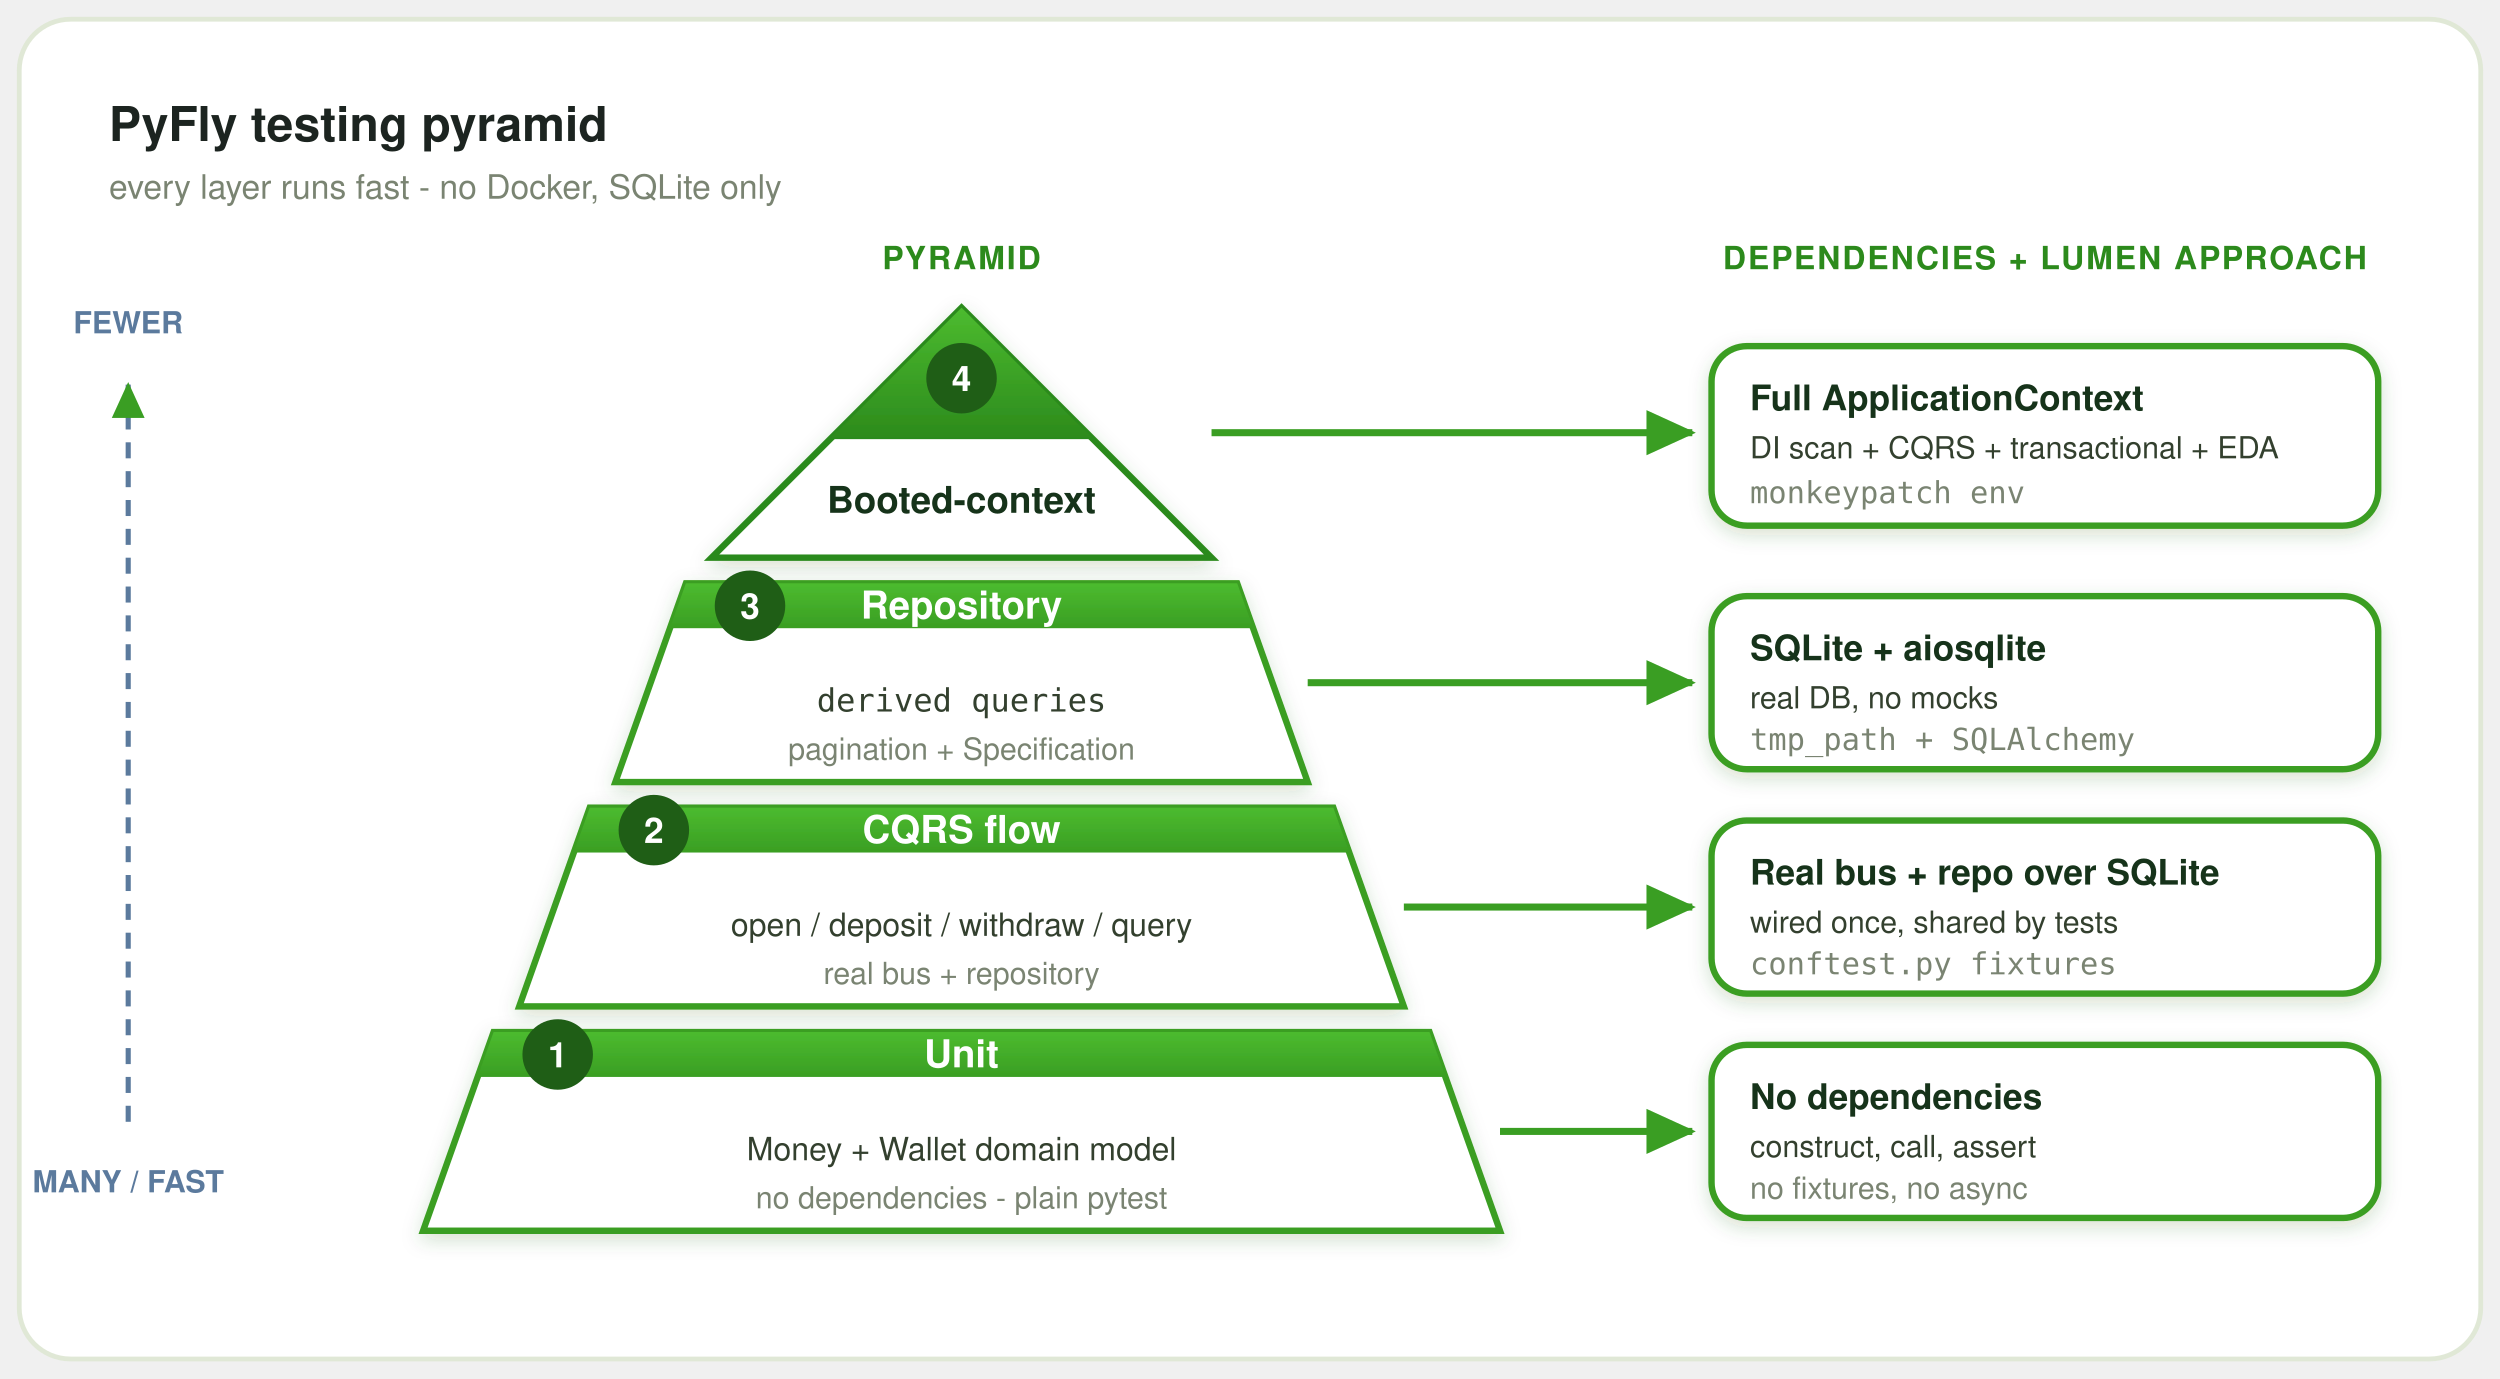
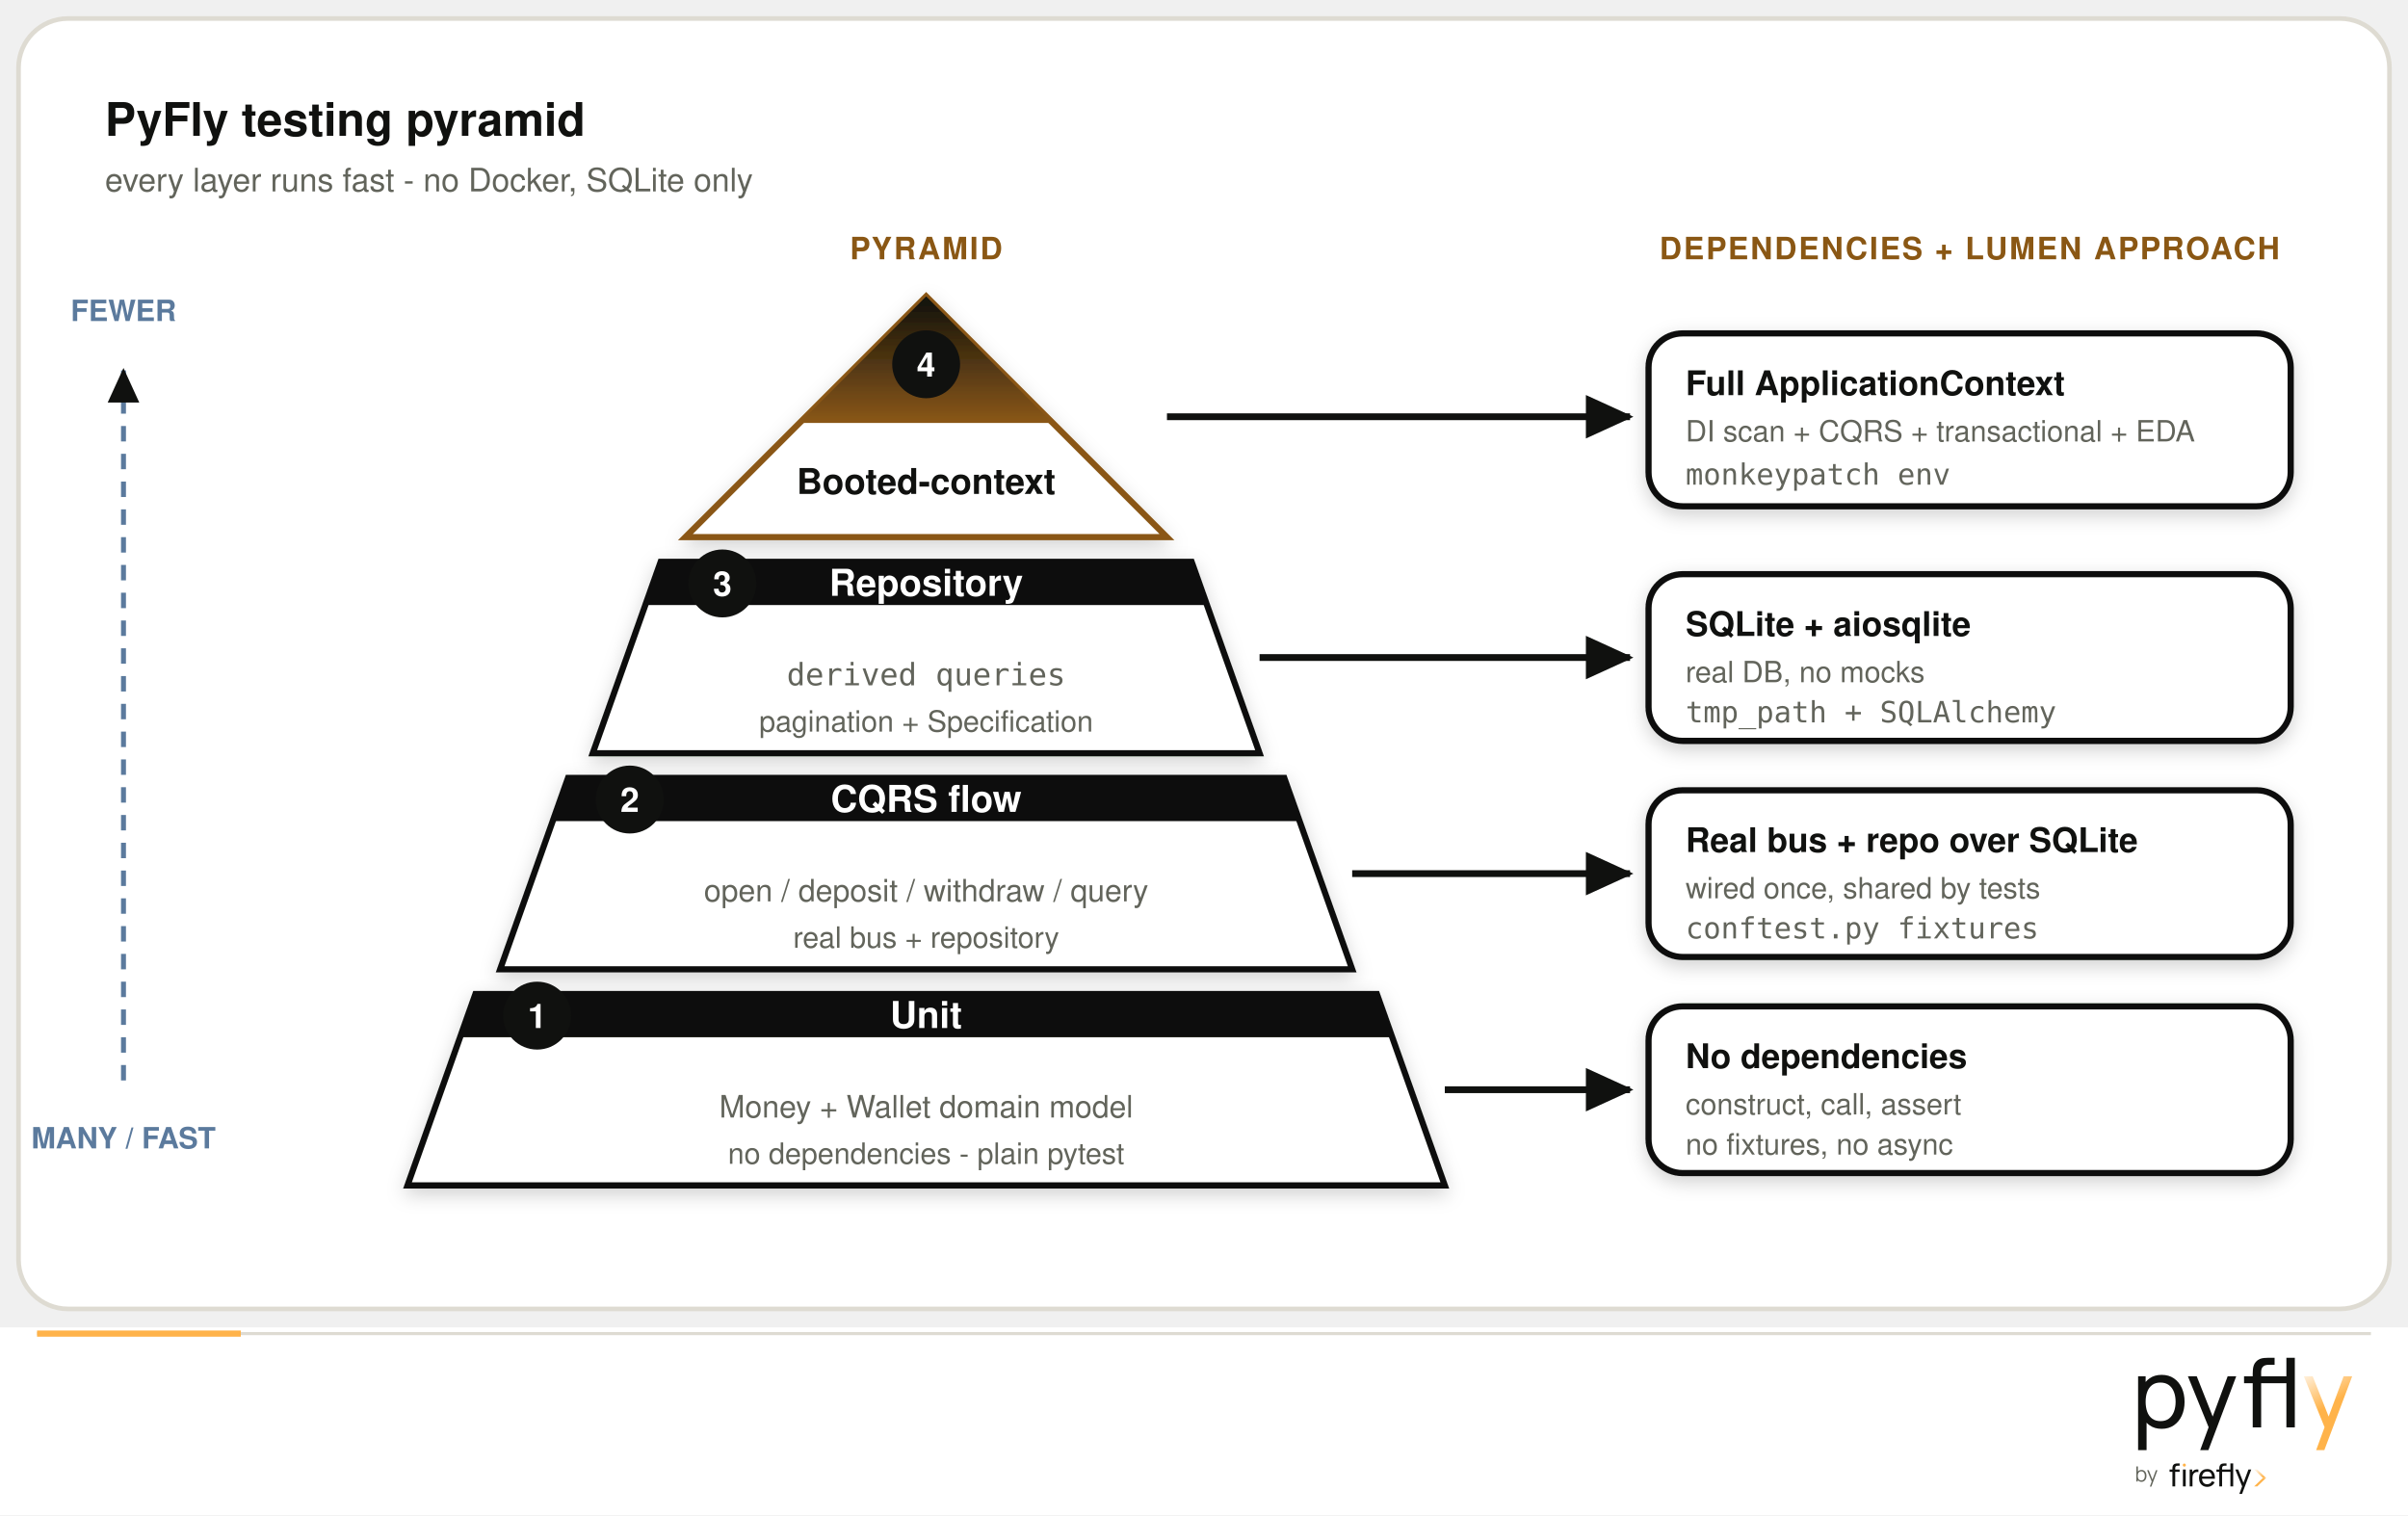
- <svg xmlns="http://www.w3.org/2000/svg" viewBox="0 0 780 430" role="img" aria-label="PyFly testing pyramid: a wide fast base of unit tests, then CQRS flow tests, then repository tests, with a booted-context integration test at the peak" font-family="-apple-system,Segoe UI,Helvetica,Arial,sans-serif">
+ <svg xmlns="http://www.w3.org/2000/svg" viewBox="0 0 780 490.84" role="img" aria-label="PyFly testing pyramid: a wide fast base of unit tests, then CQRS flow tests, then repository tests, with a booted-context integration test at the peak" font-family="-apple-system,Segoe UI,Helvetica,Arial,sans-serif" data-original-view-box="0 0 780 430">
  <defs>
    <linearGradient id="ts-head" x1="0" y1="0" x2="0" y2="1">
-       <stop offset="0" stop-color="#4cbb2f" />
-       <stop offset="1" stop-color="#3a9e23" />
+       <stop offset="0" stop-color="#10110f" />
+       <stop offset="1" stop-color="#10110f" />
    </linearGradient>
    <linearGradient id="ts-peak" x1="0" y1="0" x2="0" y2="1">
-       <stop offset="0" stop-color="#4cbb2f" />
-       <stop offset="1" stop-color="#2c8a1c" />
+       <stop offset="0" stop-color="#10110f" />
+       <stop offset="1" stop-color="#8a5714" />
    </linearGradient>
    <marker id="ts-fwd" markerWidth="9" markerHeight="9" refX="6.5" refY="3.2" orient="auto">
-       <path d="M0 0L7 3.2L0 6.4Z" fill="#3a9e23" />
+       <path d="M0 0L7 3.2L0 6.4Z" fill="#10110f" />
    </marker>
    <filter id="ts-sh" x="-20%" y="-20%" width="140%" height="160%">
-       <feDropShadow dx="0" dy="2" stdDeviation="3" flood-color="#1f5e16" flood-opacity="0.18" />
+       <feDropShadow dx="0" dy="2" stdDeviation="3" flood-color="#10110f" flood-opacity="0.18" />
    </filter>
  </defs>
-   <rect x="6" y="6" width="768" height="418" rx="16" fill="#ffffff" stroke="#e0e8d6" stroke-width="1.5" />
-   <text x="34" y="44" fill="#1c2420" font-size="15" font-weight="700">PyFly testing pyramid</text>
-   <text x="34" y="62" fill="#7a8472" font-size="10.5">every layer runs fast - no Docker, SQLite only</text>
+   <rect x="6" y="6" width="768" height="418" rx="16" fill="#ffffff" stroke="#dedbd2" stroke-width="1.5" />
+   <text x="34" y="44" fill="#10110f" font-size="15" font-weight="700">PyFly testing pyramid</text>
+   <text x="34" y="62" fill="#62645b" font-size="10.5">every layer runs fast - no Docker, SQLite only</text>
  <g>
    <line x1="40" y1="350" x2="40" y2="120" stroke="#5b7a9d" stroke-width="1.6" stroke-dasharray="5,4" marker-end="url(#ts-fwd)" />
    <text x="40" y="372" text-anchor="middle" fill="#5b7a9d" font-size="9.5" font-weight="700">MANY / FAST</text>
    <text x="40" y="104" text-anchor="middle" fill="#5b7a9d" font-size="9.5" font-weight="700">FEWER</text>
  </g>
  <g filter="url(#ts-sh)">
-     <path d="M300 96 L378 174 L222 174 Z" fill="#ffffff" stroke="#2c8a1c" stroke-width="2" />
+     <path d="M300 96 L378 174 L222 174 Z" fill="#ffffff" stroke="#8a5714" stroke-width="2" />
    <path d="M300 96 L341 137 L259 137 Z" fill="url(#ts-peak)" />
  </g>
-   <circle cx="300" cy="118" r="11" fill="#1f5e16" />
+   <circle cx="300" cy="118" r="11" fill="#10110f" />
  <text x="300" y="122" text-anchor="middle" fill="#ffffff" font-size="11" font-weight="700">4</text>
-   <text x="300" y="160" text-anchor="middle" fill="#16331a" font-size="11.5" font-weight="700">Booted-context</text>
+   <text x="300" y="160" text-anchor="middle" fill="#10110f" font-size="11.5" font-weight="700">Booted-context</text>
  <g filter="url(#ts-sh)">
-     <path d="M214 182 L386 182 L408 244 L192 244 Z" fill="#ffffff" stroke="#3a9e23" stroke-width="2" />
-     <path d="M214 182 L386 182 L391 196 L209 196 Z" fill="url(#ts-head)" />
+     <path d="M214 182 L386 182 L408 244 L192 244 Z" fill="#ffffff" stroke="#10110f" stroke-width="2" />
+     <path d="M214 182 L386 182 L391 196 L209 196 Z" fill="#10110f" />
  </g>
-   <circle cx="234" cy="189" r="11" fill="#1f5e16" />
+   <circle cx="234" cy="189" r="11" fill="#10110f" />
  <text x="234" y="193" text-anchor="middle" fill="#ffffff" font-size="11" font-weight="700">3</text>
  <text x="300" y="193" text-anchor="middle" fill="#ffffff" font-size="12" font-weight="700">Repository</text>
-   <text x="300" y="222" text-anchor="middle" fill="#33402e" font-size="10" font-family="ui-monospace,Menlo,monospace">derived queries</text>
-   <text x="300" y="237" text-anchor="middle" fill="#7a8472" font-size="9.5">pagination + Specification</text>
+   <text x="300" y="222" text-anchor="middle" fill="#62645b" font-size="10" font-family="ui-monospace,Menlo,monospace">derived queries</text>
+   <text x="300" y="237" text-anchor="middle" fill="#62645b" font-size="9.5">pagination + Specification</text>
  <g filter="url(#ts-sh)">
-     <path d="M184 252 L416 252 L438 314 L162 314 Z" fill="#ffffff" stroke="#3a9e23" stroke-width="2" />
-     <path d="M184 252 L416 252 L421 266 L179 266 Z" fill="url(#ts-head)" />
+     <path d="M184 252 L416 252 L438 314 L162 314 Z" fill="#ffffff" stroke="#10110f" stroke-width="2" />
+     <path d="M184 252 L416 252 L421 266 L179 266 Z" fill="#10110f" />
  </g>
-   <circle cx="204" cy="259" r="11" fill="#1f5e16" />
+   <circle cx="204" cy="259" r="11" fill="#10110f" />
  <text x="204" y="263" text-anchor="middle" fill="#ffffff" font-size="11" font-weight="700">2</text>
  <text x="300" y="263" text-anchor="middle" fill="#ffffff" font-size="12" font-weight="700">CQRS flow</text>
-   <text x="300" y="292" text-anchor="middle" fill="#33402e" font-size="10">open / deposit / withdraw / query</text>
-   <text x="300" y="307" text-anchor="middle" fill="#7a8472" font-size="9.5">real bus + repository</text>
+   <text x="300" y="292" text-anchor="middle" fill="#62645b" font-size="10">open / deposit / withdraw / query</text>
+   <text x="300" y="307" text-anchor="middle" fill="#62645b" font-size="9.5">real bus + repository</text>
  <g filter="url(#ts-sh)">
-     <path d="M154 322 L446 322 L468 384 L132 384 Z" fill="#ffffff" stroke="#3a9e23" stroke-width="2" />
-     <path d="M154 322 L446 322 L451 336 L149 336 Z" fill="url(#ts-head)" />
+     <path d="M154 322 L446 322 L468 384 L132 384 Z" fill="#ffffff" stroke="#10110f" stroke-width="2" />
+     <path d="M154 322 L446 322 L451 336 L149 336 Z" fill="#10110f" />
  </g>
-   <circle cx="174" cy="329" r="11" fill="#1f5e16" />
+   <circle cx="174" cy="329" r="11" fill="#10110f" />
  <text x="174" y="333" text-anchor="middle" fill="#ffffff" font-size="11" font-weight="700">1</text>
  <text x="300" y="333" text-anchor="middle" fill="#ffffff" font-size="12" font-weight="700">Unit</text>
-   <text x="300" y="362" text-anchor="middle" fill="#33402e" font-size="10">Money + Wallet domain model</text>
-   <text x="300" y="377" text-anchor="middle" fill="#7a8472" font-size="9.5">no dependencies - plain pytest</text>
-   <line x1="378" y1="135" x2="528" y2="135" stroke="#3a9e23" stroke-width="2.2" marker-end="url(#ts-fwd)" />
-   <line x1="408" y1="213" x2="528" y2="213" stroke="#3a9e23" stroke-width="2.2" marker-end="url(#ts-fwd)" />
-   <line x1="438" y1="283" x2="528" y2="283" stroke="#3a9e23" stroke-width="2.2" marker-end="url(#ts-fwd)" />
-   <line x1="468" y1="353" x2="528" y2="353" stroke="#3a9e23" stroke-width="2.2" marker-end="url(#ts-fwd)" />
+   <text x="300" y="362" text-anchor="middle" fill="#62645b" font-size="10">Money + Wallet domain model</text>
+   <text x="300" y="377" text-anchor="middle" fill="#62645b" font-size="9.5">no dependencies - plain pytest</text>
+   <line x1="378" y1="135" x2="528" y2="135" stroke="#10110f" stroke-width="2.2" marker-end="url(#ts-fwd)" />
+   <line x1="408" y1="213" x2="528" y2="213" stroke="#10110f" stroke-width="2.2" marker-end="url(#ts-fwd)" />
+   <line x1="438" y1="283" x2="528" y2="283" stroke="#10110f" stroke-width="2.2" marker-end="url(#ts-fwd)" />
+   <line x1="468" y1="353" x2="528" y2="353" stroke="#10110f" stroke-width="2.2" marker-end="url(#ts-fwd)" />
  <g filter="url(#ts-sh)">
-     <rect x="534" y="108" width="208" height="56" rx="11" fill="#ffffff" stroke="#3a9e23" stroke-width="2" />
+     <rect x="534" y="108" width="208" height="56" rx="11" fill="#ffffff" stroke="#10110f" stroke-width="2" />
  </g>
-   <text x="546" y="128" fill="#16331a" font-size="11" font-weight="700">Full ApplicationContext</text>
-   <text x="546" y="143" fill="#33402e" font-size="9.5">DI scan + CQRS + transactional + EDA</text>
-   <text x="546" y="157" fill="#7a8472" font-size="9.5" font-family="ui-monospace,Menlo,monospace">monkeypatch env</text>
+   <text x="546" y="128" fill="#10110f" font-size="11" font-weight="700">Full ApplicationContext</text>
+   <text x="546" y="143" fill="#62645b" font-size="9.5">DI scan + CQRS + transactional + EDA</text>
+   <text x="546" y="157" fill="#62645b" font-size="9.5" font-family="ui-monospace,Menlo,monospace">monkeypatch env</text>
  <g filter="url(#ts-sh)">
-     <rect x="534" y="186" width="208" height="54" rx="11" fill="#ffffff" stroke="#3a9e23" stroke-width="2" />
+     <rect x="534" y="186" width="208" height="54" rx="11" fill="#ffffff" stroke="#10110f" stroke-width="2" />
  </g>
-   <text x="546" y="206" fill="#16331a" font-size="11" font-weight="700">SQLite + aiosqlite</text>
-   <text x="546" y="221" fill="#33402e" font-size="9.5">real DB, no mocks</text>
-   <text x="546" y="234" fill="#7a8472" font-size="9.5" font-family="ui-monospace,Menlo,monospace">tmp_path + SQLAlchemy</text>
+   <text x="546" y="206" fill="#10110f" font-size="11" font-weight="700">SQLite + aiosqlite</text>
+   <text x="546" y="221" fill="#62645b" font-size="9.5">real DB, no mocks</text>
+   <text x="546" y="234" fill="#62645b" font-size="9.5" font-family="ui-monospace,Menlo,monospace">tmp_path + SQLAlchemy</text>
  <g filter="url(#ts-sh)">
-     <rect x="534" y="256" width="208" height="54" rx="11" fill="#ffffff" stroke="#3a9e23" stroke-width="2" />
+     <rect x="534" y="256" width="208" height="54" rx="11" fill="#ffffff" stroke="#10110f" stroke-width="2" />
  </g>
-   <text x="546" y="276" fill="#16331a" font-size="11" font-weight="700">Real bus + repo over SQLite</text>
-   <text x="546" y="291" fill="#33402e" font-size="9.5">wired once, shared by tests</text>
-   <text x="546" y="304" fill="#7a8472" font-size="9.5" font-family="ui-monospace,Menlo,monospace">conftest.py fixtures</text>
+   <text x="546" y="276" fill="#10110f" font-size="11" font-weight="700">Real bus + repo over SQLite</text>
+   <text x="546" y="291" fill="#62645b" font-size="9.5">wired once, shared by tests</text>
+   <text x="546" y="304" fill="#62645b" font-size="9.5" font-family="ui-monospace,Menlo,monospace">conftest.py fixtures</text>
  <g filter="url(#ts-sh)">
-     <rect x="534" y="326" width="208" height="54" rx="11" fill="#ffffff" stroke="#3a9e23" stroke-width="2" />
+     <rect x="534" y="326" width="208" height="54" rx="11" fill="#ffffff" stroke="#10110f" stroke-width="2" />
  </g>
-   <text x="546" y="346" fill="#16331a" font-size="11" font-weight="700">No dependencies</text>
-   <text x="546" y="361" fill="#33402e" font-size="9.5">construct, call, assert</text>
-   <text x="546" y="374" fill="#7a8472" font-size="9.5">no fixtures, no async</text>
-   <text x="300" y="84" text-anchor="middle" fill="#2c8a1c" font-size="10" font-weight="700" letter-spacing="0.06em">PYRAMID</text>
-   <text x="638" y="84" text-anchor="middle" fill="#2c8a1c" font-size="10" font-weight="700" letter-spacing="0.06em">DEPENDENCIES + LUMEN APPROACH</text>
+   <text x="546" y="346" fill="#10110f" font-size="11" font-weight="700">No dependencies</text>
+   <text x="546" y="361" fill="#62645b" font-size="9.5">construct, call, assert</text>
+   <text x="546" y="374" fill="#62645b" font-size="9.5">no fixtures, no async</text>
+   <text x="300" y="84" text-anchor="middle" fill="#8a5714" font-size="10" font-weight="700" letter-spacing="0.06em">PYRAMID</text>
+   <text x="638" y="84" text-anchor="middle" fill="#8a5714" font-size="10" font-weight="700" letter-spacing="0.06em">DEPENDENCIES + LUMEN APPROACH</text>
+   <g data-framework-brand="2026-10-08" aria-hidden="true">
+     <rect x="0" y="430" width="780" height="60.84" fill="#ffffff" />
+     <path d="M12 432H768" stroke="#dedbd2" stroke-width="1" />
+     <path d="M12 432H78" stroke="#ffb34a" stroke-width="2" />
+     <svg width="81.94" height="53.04" viewBox="0 0 373.88 242" x="686.06" y="433.9" aria-hidden="true">
+       <g fill="#10110f" transform="translate(20 130) scale(0.07 -0.07)">
+         <g transform="translate(0 0)">
+           <path d="M636 -30Q484 -30 380 46Q346 70 318 100L318 -480L139 -480L139 1080L298 1080L298 960Q334 1003 381 1036Q485 1110 637 1110Q787 1110 895.5 1035.5Q1004 961 1062 832Q1120 703 1120 541Q1120 379 1062 250Q1004 121 895.5 45.5Q787 -30 636 -30ZM614 133Q721 133 791 187Q861 241 896 333.5Q931 426 931 541Q931 655 896.5 747Q862 839 790.5 893Q719 947 609 947Q504 947 435 895.5Q366 844 332 752.5Q298 661 298 541Q298 423 331.5 330.5Q365 238 435 185.5Q505 133 614 133Z" />
+         </g>
+         <g transform="translate(1160 0)">
+           <path d="M290 -480L468 4L30 1080L217 1080L554 230L870 1080L1051 1080L463 -480Z" />
+         </g>
+         <g transform="translate(2316 0)">
+           <path d="M243 0L243 933L60 933L60 1080L243 1080L243 1139Q243 1181 247 1224.5Q251 1268 265 1309.5Q279 1351 311 1386Q348 1427 392 1444.5Q436 1462 481.5 1466Q527 1470 568 1470L705 1470L705 1322L578 1322Q499 1322 460 1283.5Q421 1245 421 1167L421 1080L954 1080L954 1470L1132 1470L1132 0L954 0L954 933L421 933L421 0Z" />
+         </g>
+         <g transform="translate(3608 0)">
+           <g data-family-terminal="trail-y">
+             <defs>
+               <linearGradient id="brand-3074097e7e-logo-family-pyfly-20-130-140" gradientUnits="userSpaceOnUse" x1="30" y1="1080" x2="554" y2="230">
+                 <stop offset="0" stop-color="#ffb34a" stop-opacity="0.2" />
+                 <stop offset="0.8" stop-color="#ffb34a" stop-opacity="1" />
+               </linearGradient>
+             </defs>
+             <path d="M290 -480L468 4L30 1080L217 1080L554 230L870 1080L1051 1080L463 -480Z" fill="url(#brand-3074097e7e-logo-family-pyfly-20-130-140)" />
+           </g>
+         </g>
+       </g>
+       <g fill="#62645b" transform="translate(25 210) scale(0.0155 -0.0155)">
+         <path d="M625 -30Q476 -30 373 46Q314 89 271 150L271 0L139 0L139 1440L287 1440L287 953Q325 1001 375 1036Q479 1110 631 1110Q779 1110 885 1035Q991 960 1047.5 831Q1104 702 1104 541Q1104 379 1047 250Q990 121 883 45.5Q776 -30 625 -30ZM610 107Q723 107 798 164Q873 221 910.5 319.5Q948 418 948 541Q948 663 911 761Q874 859 798.5 916Q723 973 607 973Q494 973 419.5 918Q345 863 308 765.5Q271 668 271 541Q271 416 308 317.5Q345 219 420 163Q495 107 610 107Z" transform="translate(0 0)" />
+         <path d="M294 -480L472 3L33 1080L189 1080L544 192L871 1080L1021 1080L441 -480Z" transform="translate(1131 0)" />
+       </g>
+       <svg x="76" y="183" width="143" height="45.48" viewBox="5 -148 619.4 197">
+         <defs>
+           <linearGradient id="brand-3074097e7e-logo-firefly-trail" gradientUnits="userSpaceOnUse" x1="567.4" y1="-108" x2="623.4" y2="-54">
+             <stop offset="0" stop-color="#ffb34a" stop-opacity="0.2" />
+             <stop offset="0.8" stop-color="#ffb34a" stop-opacity="1" />
+           </linearGradient>
+         </defs>
+         <path d="M24.3 0L24.3 -93.3L6 -93.3L6 -108L24.3 -108L24.3 -113.9Q24.3 -118.1 24.7 -122.45Q25.1 -126.8 26.5 -130.95Q27.9 -135.1 31.1 -138.6Q34.8 -142.7 39.2 -144.45Q43.6 -146.2 48.15 -146.6Q52.7 -147 56.8 -147L70.5 -147L70.5 -132.2L57.8 -132.2Q49.9 -132.2 46 -128.35Q42.1 -124.5 42.1 -116.7L42.1 -108L70.5 -108L70.5 -93.3L42.1 -93.3L42.1 0ZM91.5 0L91.5 -108L109.3 -108L109.3 0ZM134.8 0L134.8 -108L150.7 -108L150.7 -90.8Q151.8 -92.7 153.1 -94.5Q156.1 -98.7 159.9 -101.4Q164.1 -104.8 169.4 -106.6Q174.7 -108.4 180.2 -108.75Q185.7 -109.1 190.5 -108L190.5 -91.3Q184.9 -92.8 178.2 -92.1Q171.5 -91.4 165.8 -87.2Q160.6 -83.5 157.75 -78.2Q154.9 -72.9 153.8 -66.75Q152.7 -60.6 152.7 -54.2L152.7 0ZM247.3 3Q231.4 3 219.55 -4.05Q207.7 -11.1 201.1 -23.75Q194.5 -36.4 194.5 -53.3Q194.5 -71 201 -83.95Q207.5 -96.9 219.15 -103.95Q230.8 -111 246.5 -111Q262.8 -111 274.25 -103.5Q285.7 -96 291.45 -82.1Q297.2 -68.2 296.4 -49L213.6 -49Q214.6 -33.5 222 -24.4Q230.6 -13.9 246.5 -13.9Q257.2 -13.9 265.1 -18.8Q273 -23.7 277.5 -32.9L294.6 -27Q288.3 -12.7 275.65 -4.85Q263 3 247.3 3ZM277.9 -63.3Q276.5 -77.4 270.3 -85.2Q262.5 -95 247.1 -95Q230.6 -95 222 -84.4Q215.5 -76.4 213.9 -63.3ZM324.4 0L324.4 -93.3L306.1 -93.3L306.1 -108L324.4 -108L324.4 -113.9Q324.4 -118.1 324.8 -122.45Q325.2 -126.8 326.6 -130.95Q328 -135.1 331.2 -138.6Q334.9 -142.7 339.3 -144.45Q343.7 -146.2 348.25 -146.6Q352.8 -147 356.9 -147L370.6 -147L370.6 -132.2L357.9 -132.2Q350 -132.2 346.1 -128.35Q342.2 -124.5 342.2 -116.7L342.2 -108L395.5 -108L395.5 -147L413.3 -147L413.3 0L395.5 0L395.5 -93.3L342.2 -93.3L342.2 0ZM452.8 48L470.6 -0.4L426.8 -108L445.5 -108L479.2 -23L510.8 -108L528.9 -108L470.1 48Z" fill="#10110f" />
+         <circle cx="100.4" cy="-136.3" r="9.97" fill="#ffb34a" />
+         <path d="M567.4 -108L623.4 -54L603.4 -54L547.4 -108Z" fill="url(#brand-3074097e7e-logo-firefly-trail)" />
+         <path d="M623.4 -54L567.4 0L547.4 0L603.4 -54Z" fill="#ffb34a" />
+       </svg>
+     </svg>
+   </g>
</svg>
